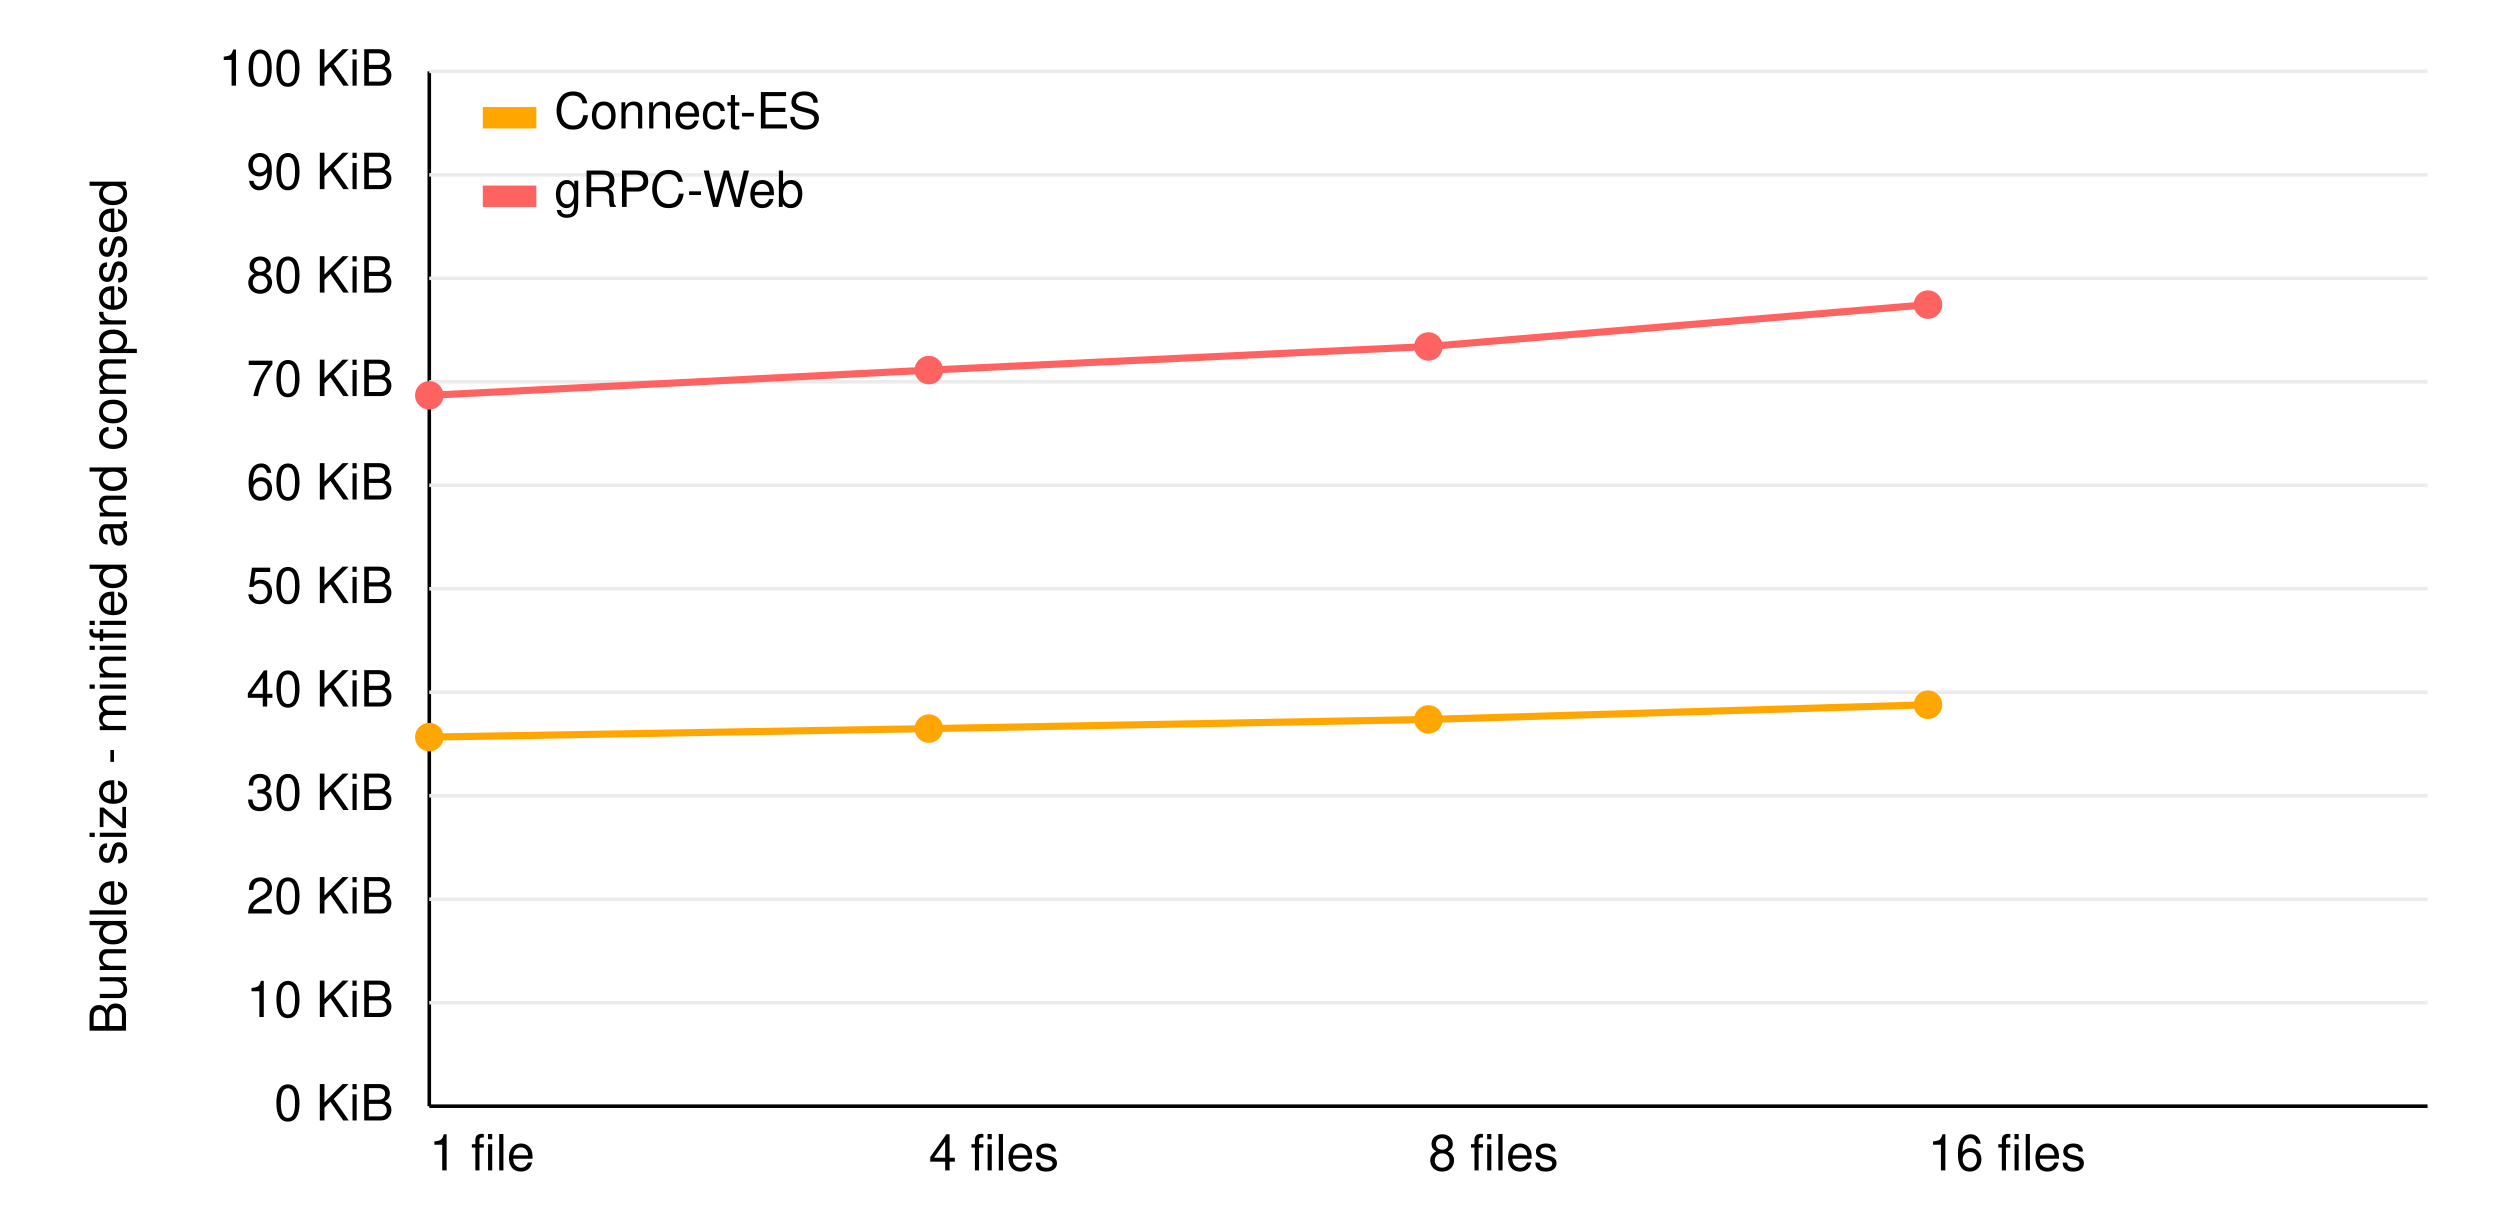
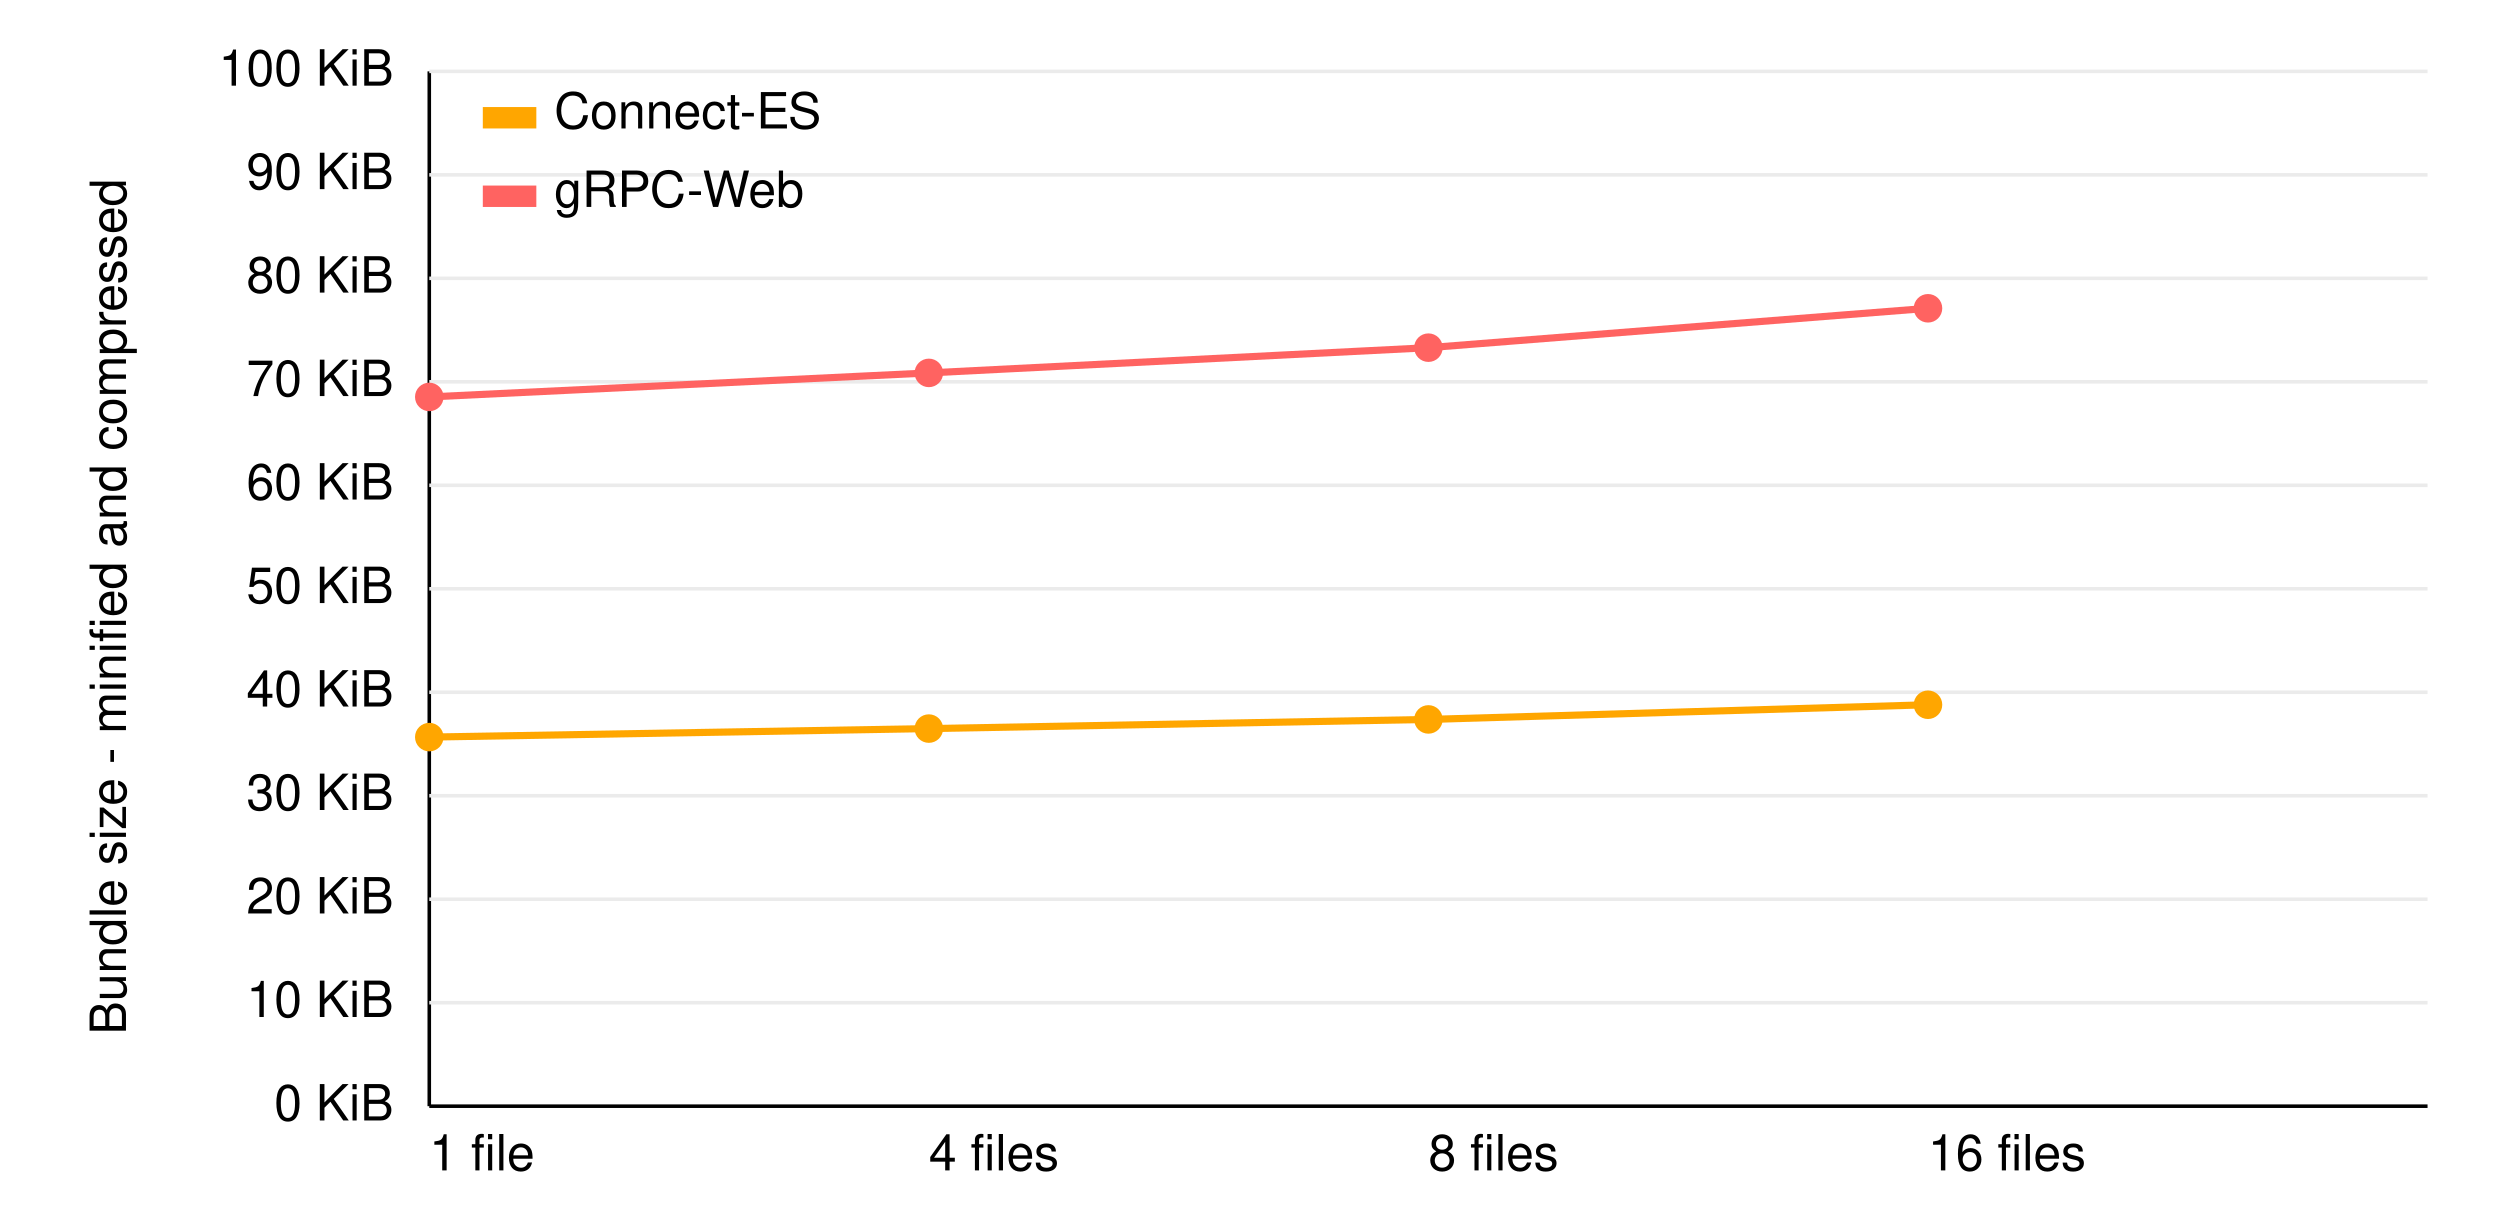
<svg xmlns="http://www.w3.org/2000/svg" version="1.1" width="680px" height="330px" viewBox="0 0 680 340" class="chart">
  <style>
      
      text {
        font: 14px Verdana, Helvetica, Arial, sans-serif;
      }
      
    </style>
  <g transform="translate(110,310)">
    <line y1="0" x2="560" stroke="black" />
    <text x="0" y="18" text-anchor="start">1 file</text>
    <text x="140" y="18" text-anchor="start">4 files</text>
    <text x="280" y="18" text-anchor="start">8 files</text>
    <text x="420" y="18" text-anchor="start">16 files</text>
  </g>
  <g transform="translate(110, 20)">
    <line x1="0" x2="0" y1="0" y2="290" stroke="black" />
    <g transform="rotate(-90), translate(-150,-85)">
      <text text-anchor="middle">Bundle size - minified and compressed</text>
    </g>
    <text x="-10" y="4" text-anchor="end">100 KiB</text>
    <line x1="0" x2="560" y1="0" y2="0" stroke="#ebebeb" />
    <text x="-10" y="33" text-anchor="end">90 KiB</text>
    <line x1="0" x2="560" y1="29" y2="29" stroke="#ebebeb" />
    <text x="-10" y="62" text-anchor="end">80 KiB</text>
    <line x1="0" x2="560" y1="58" y2="58" stroke="#ebebeb" />
    <text x="-10" y="91" text-anchor="end">70 KiB</text>
    <line x1="0" x2="560" y1="87" y2="87" stroke="#ebebeb" />
    <text x="-10" y="120" text-anchor="end">60 KiB</text>
    <line x1="0" x2="560" y1="116" y2="116" stroke="#ebebeb" />
    <text x="-10" y="149" text-anchor="end">50 KiB</text>
    <line x1="0" x2="560" y1="145" y2="145" stroke="#ebebeb" />
    <text x="-10" y="178" text-anchor="end">40 KiB</text>
    <line x1="0" x2="560" y1="174" y2="174" stroke="#ebebeb" />
    <text x="-10" y="207" text-anchor="end">30 KiB</text>
    <line x1="0" x2="560" y1="203" y2="203" stroke="#ebebeb" />
    <text x="-10" y="236" text-anchor="end">20 KiB</text>
    <line x1="0" x2="560" y1="232" y2="232" stroke="#ebebeb" />
    <text x="-10" y="265" text-anchor="end">10 KiB</text>
    <line x1="0" x2="560" y1="261" y2="261" stroke="#ebebeb" />
    <text x="-10" y="294" text-anchor="end">0 KiB</text>
  </g>
  <g transform="translate(110, 20)">
    <polyline fill="none" stroke="#ffa600" stroke-width="2" points="0,186.566 140,184.181 280,181.615 420,177.5">
    </polyline>
    <circle cx="0" cy="186.566" r="4" fill="#ffa600" />
    <circle cx="140" cy="184.181" r="4" fill="#ffa600" />
    <circle cx="280" cy="181.615" r="4" fill="#ffa600" />
    <circle cx="420" cy="177.5" r="4" fill="#ffa600" />
  </g>
  <g transform="translate(110, 20)">
-     <polyline fill="none" stroke="#ff6361" stroke-width="2" points="0,90.784 140,83.723 280,77.099 420,65.366">
+     <polyline fill="none" stroke="#ff6361" stroke-width="2" points="0,91.237 140,84.502 280,77.431 420,66.397">
    </polyline>
-     <circle cx="0" cy="90.784" r="4" fill="#ff6361" />
-     <circle cx="140" cy="83.723" r="4" fill="#ff6361" />
-     <circle cx="280" cy="77.099" r="4" fill="#ff6361" />
-     <circle cx="420" cy="65.366" r="4" fill="#ff6361" />
+     <circle cx="0" cy="91.237" r="4" fill="#ff6361" />
+     <circle cx="140" cy="84.502" r="4" fill="#ff6361" />
+     <circle cx="280" cy="77.431" r="4" fill="#ff6361" />
+     <circle cx="420" cy="66.397" r="4" fill="#ff6361" />
  </g>
  <g transform="translate(125, 30)">
    <g transform="translate(0, 0)">
      <rect width="15" height="6" fill="#ffa600" />
      <text x="20" y="6">Connect-ES</text>
    </g>
    <g transform="translate(0, 22)">
      <rect width="15" height="6" fill="#ff6361" />
      <text x="20" y="6">gRPC-Web</text>
    </g>
  </g>
</svg>
